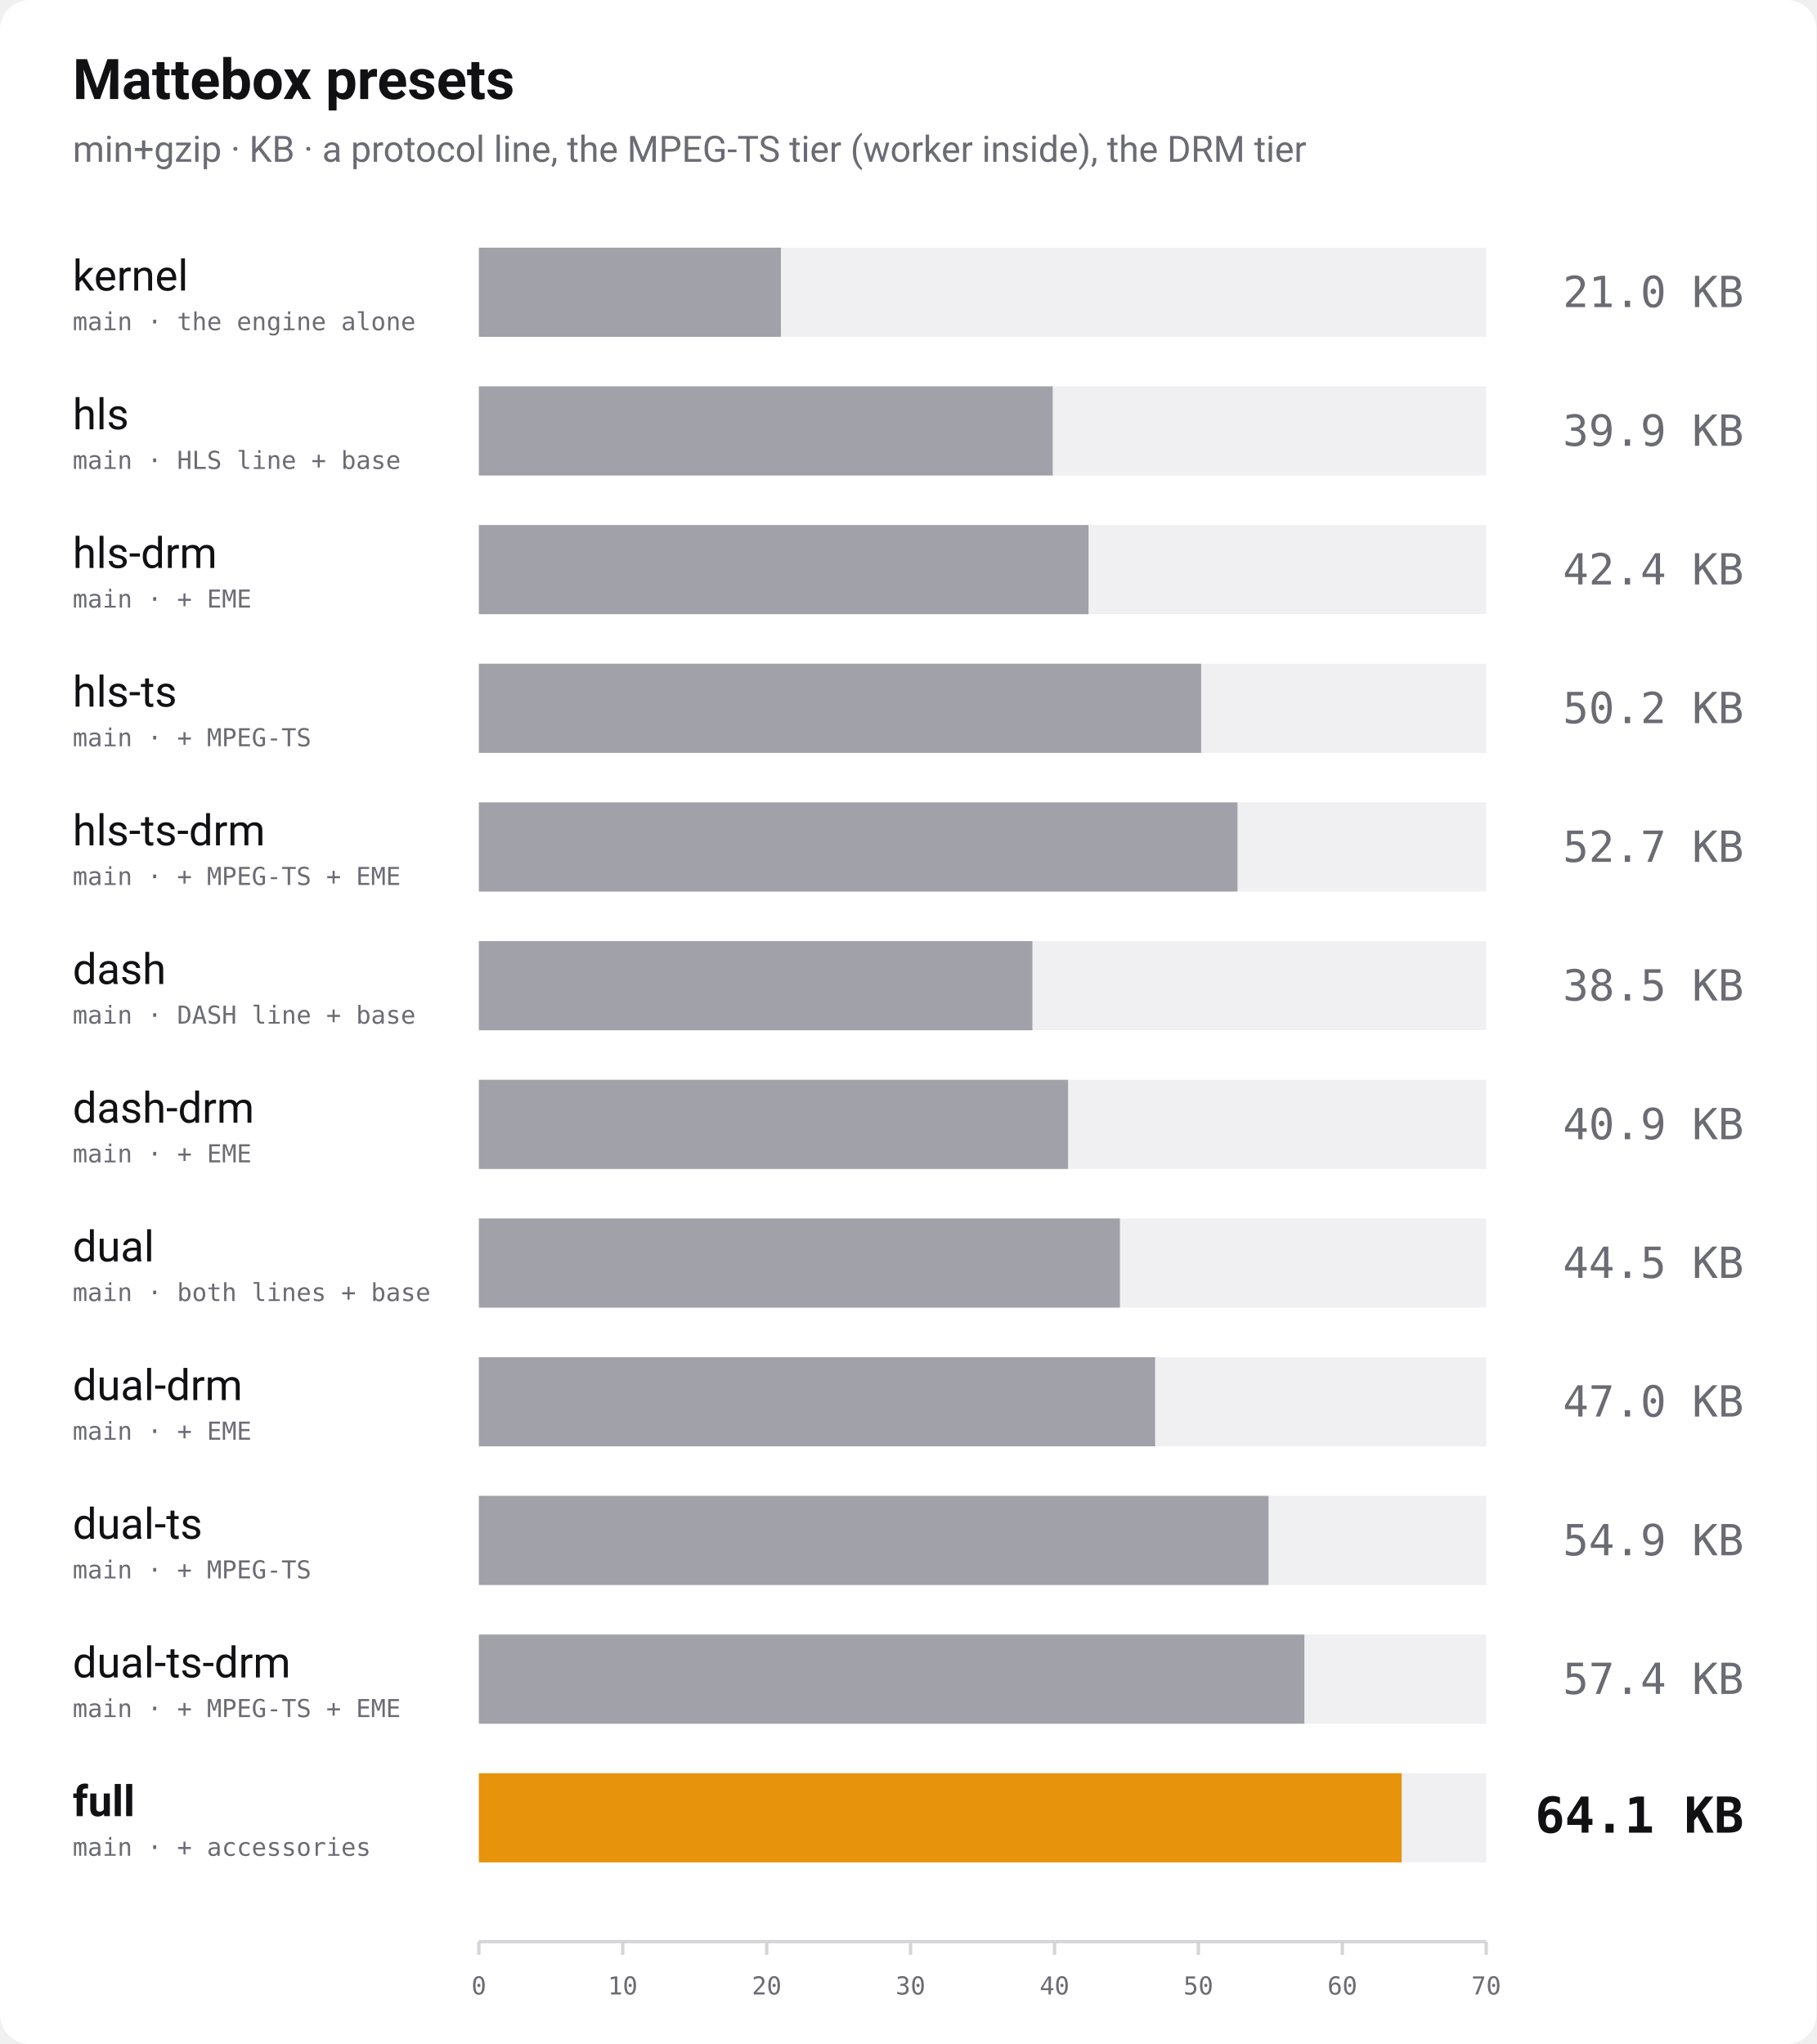
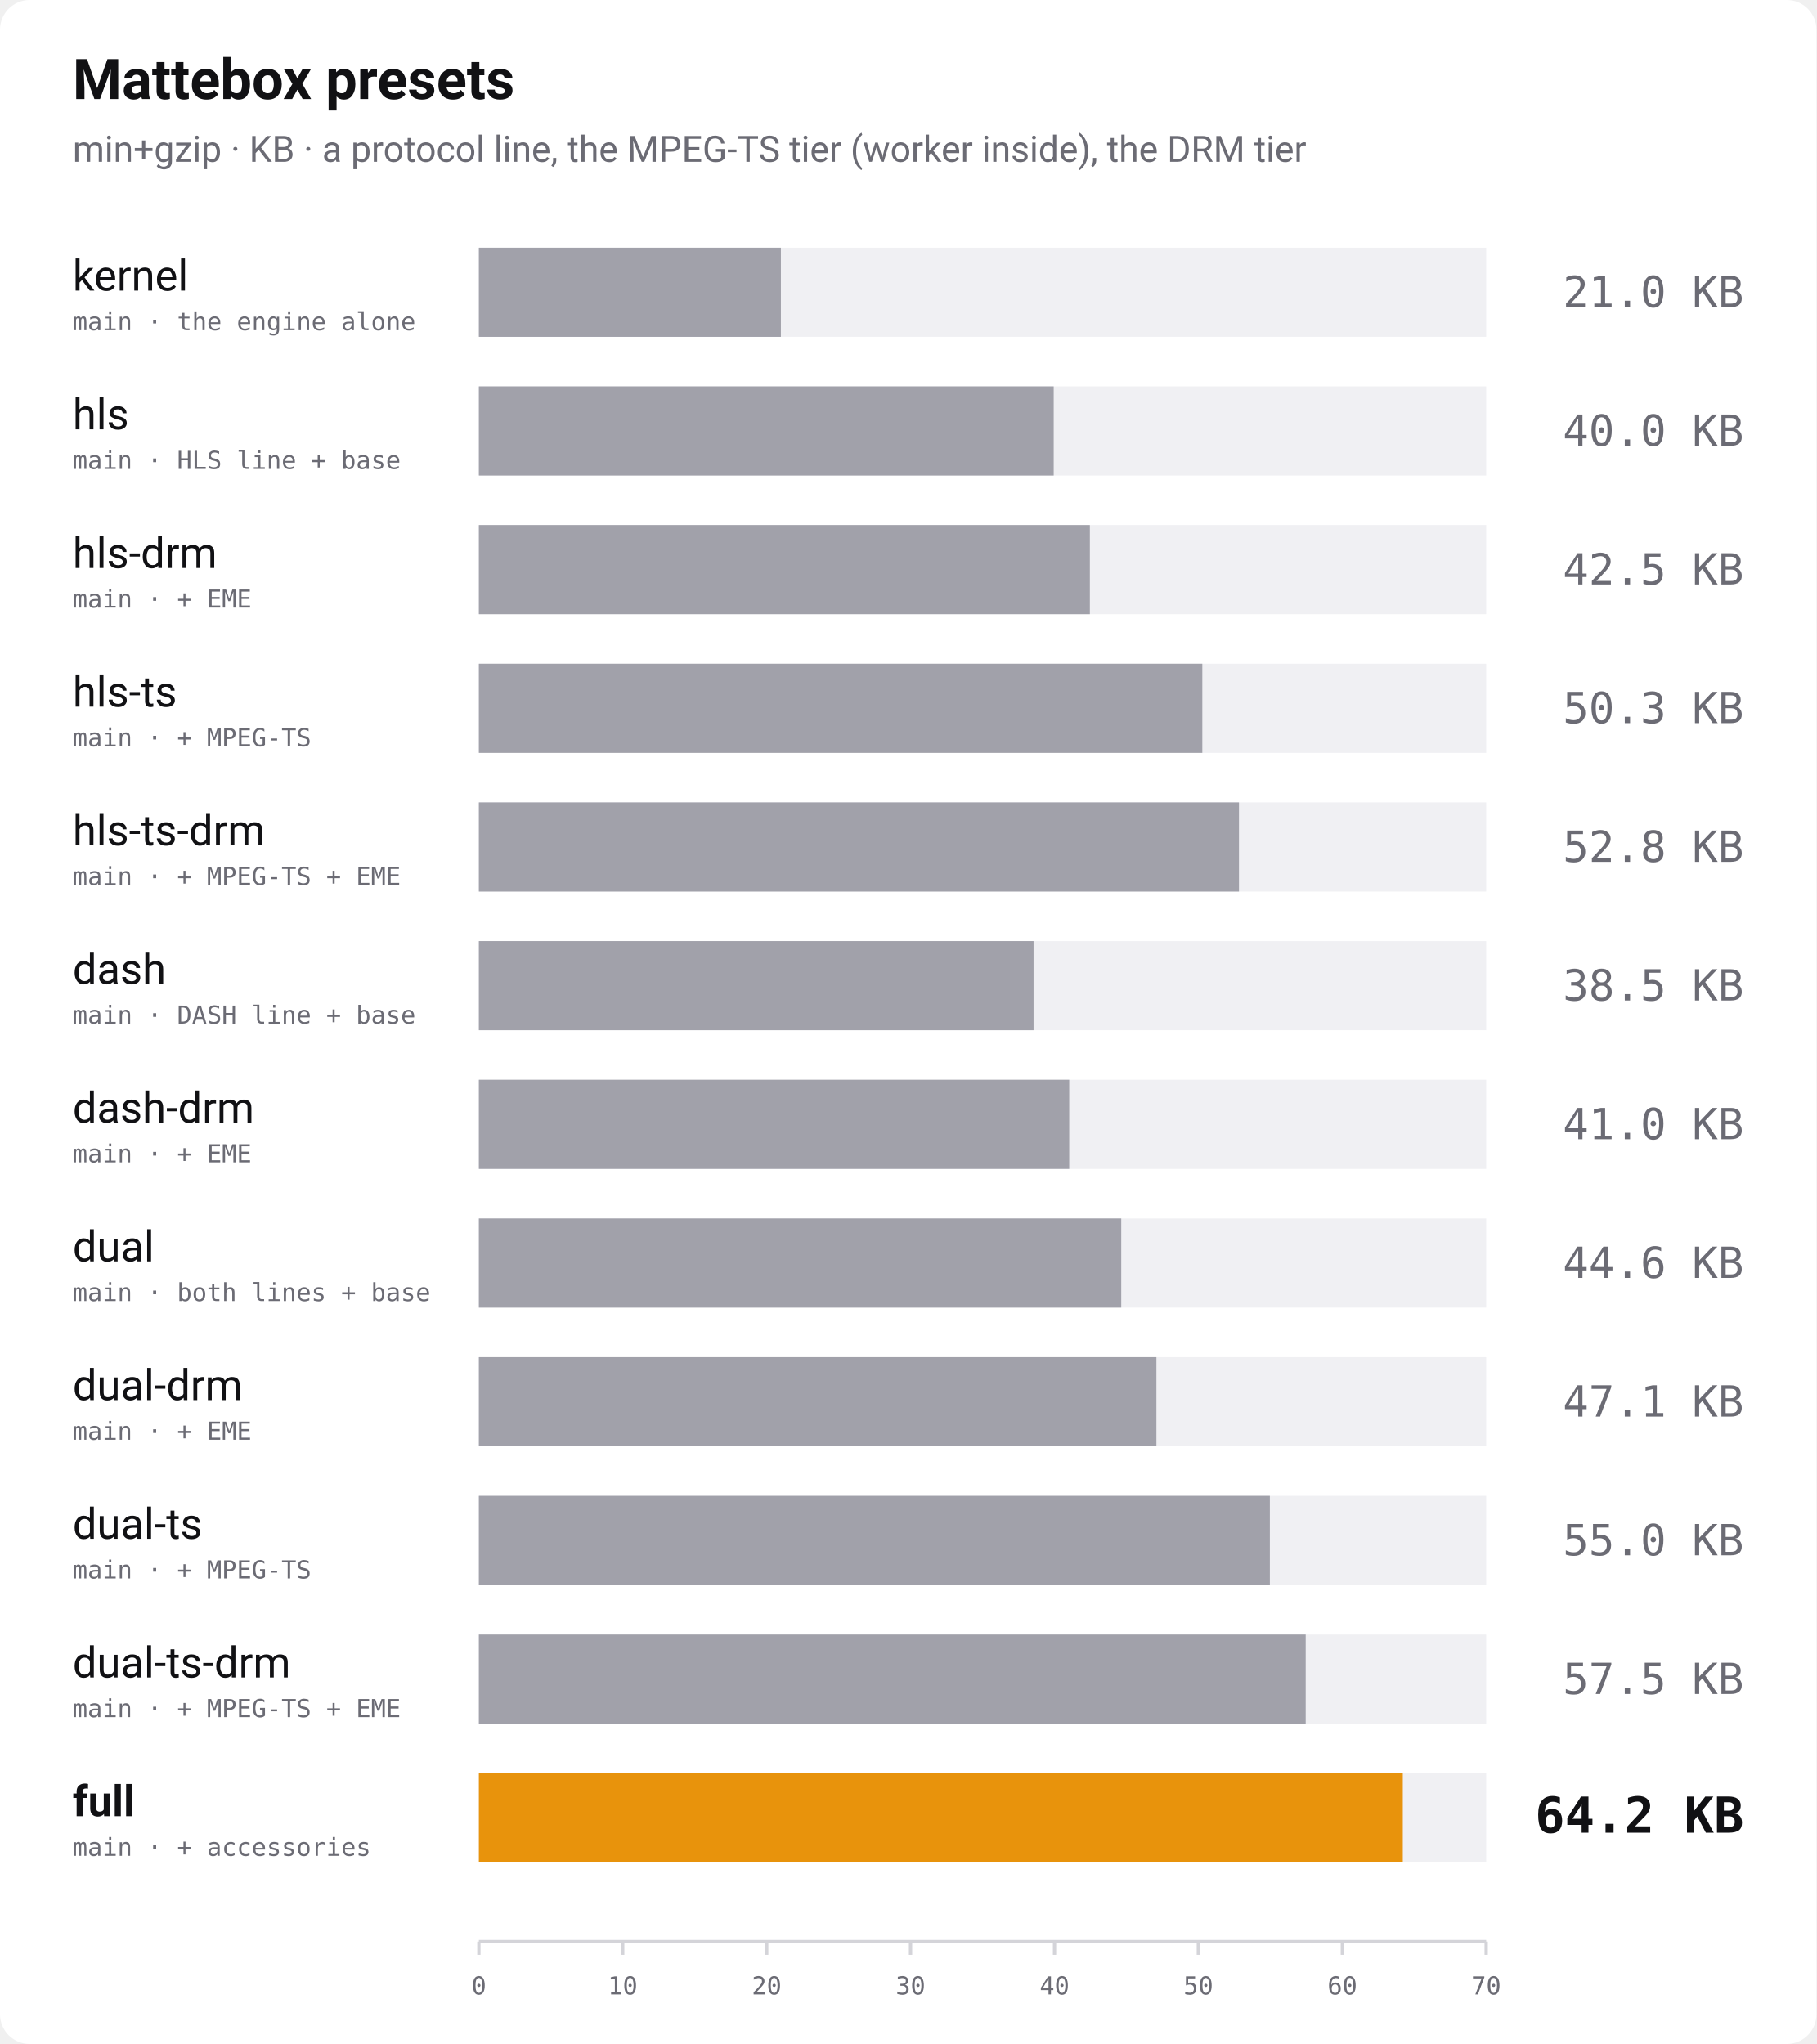
<svg xmlns="http://www.w3.org/2000/svg" width="1100" height="1238" viewBox="0 0 1100 1238" role="img" aria-label="Bundle size of every Mattebox preset, min+gzip">
  <rect width="1100" height="1238" rx="18" fill="#ffffff" />
  <text x="44" y="60" font-family="-apple-system, 'Segoe UI', Roboto, Helvetica, Arial, sans-serif" font-size="34" font-weight="700" fill="#111114">Mattebox presets</text>
  <text x="44" y="98" font-family="-apple-system, 'Segoe UI', Roboto, Helvetica, Arial, sans-serif" font-size="22" fill="#6b6b74">min+gzip · KB · a protocol line, the MPEG-TS tier (worker inside), the DRM tier</text>
  <text x="44" y="176" font-family="-apple-system, 'Segoe UI', Roboto, Helvetica, Arial, sans-serif" font-size="26" font-weight="400" fill="#111114">kernel</text>
  <text x="44" y="200" font-family="ui-monospace, 'SF Mono', Menlo, Consolas, monospace" font-size="15" fill="#6b6b74">main · the engine alone</text>
  <rect x="290" y="150" width="610" height="54" fill="#f0f0f3" />
  <rect x="290" y="150" width="182.9" height="54" fill="#a1a1aa" />
  <text x="1056" y="186" text-anchor="end" font-family="ui-monospace, 'SF Mono', Menlo, Consolas, monospace" font-size="26" font-weight="400" fill="#6b6b74">21.0 KB</text>
  <text x="44" y="260" font-family="-apple-system, 'Segoe UI', Roboto, Helvetica, Arial, sans-serif" font-size="26" font-weight="400" fill="#111114">hls</text>
  <text x="44" y="284" font-family="ui-monospace, 'SF Mono', Menlo, Consolas, monospace" font-size="15" fill="#6b6b74">main · HLS line + base</text>
  <rect x="290" y="234" width="610" height="54" fill="#f0f0f3" />
-   <rect x="290" y="234" width="347.5" height="54" fill="#a1a1aa" />
-   <text x="1056" y="270" text-anchor="end" font-family="ui-monospace, 'SF Mono', Menlo, Consolas, monospace" font-size="26" font-weight="400" fill="#6b6b74">39.9 KB</text>
+   <rect x="290" y="234" width="348.1" height="54" fill="#a1a1aa" />
+   <text x="1056" y="270" text-anchor="end" font-family="ui-monospace, 'SF Mono', Menlo, Consolas, monospace" font-size="26" font-weight="400" fill="#6b6b74">40.0 KB</text>
  <text x="44" y="344" font-family="-apple-system, 'Segoe UI', Roboto, Helvetica, Arial, sans-serif" font-size="26" font-weight="400" fill="#111114">hls-drm</text>
  <text x="44" y="368" font-family="ui-monospace, 'SF Mono', Menlo, Consolas, monospace" font-size="15" fill="#6b6b74">main · + EME</text>
  <rect x="290" y="318" width="610" height="54" fill="#f0f0f3" />
-   <rect x="290" y="318" width="369.2" height="54" fill="#a1a1aa" />
-   <text x="1056" y="354" text-anchor="end" font-family="ui-monospace, 'SF Mono', Menlo, Consolas, monospace" font-size="26" font-weight="400" fill="#6b6b74">42.4 KB</text>
+   <rect x="290" y="318" width="370.0" height="54" fill="#a1a1aa" />
+   <text x="1056" y="354" text-anchor="end" font-family="ui-monospace, 'SF Mono', Menlo, Consolas, monospace" font-size="26" font-weight="400" fill="#6b6b74">42.5 KB</text>
  <text x="44" y="428" font-family="-apple-system, 'Segoe UI', Roboto, Helvetica, Arial, sans-serif" font-size="26" font-weight="400" fill="#111114">hls-ts</text>
  <text x="44" y="452" font-family="ui-monospace, 'SF Mono', Menlo, Consolas, monospace" font-size="15" fill="#6b6b74">main · + MPEG-TS</text>
  <rect x="290" y="402" width="610" height="54" fill="#f0f0f3" />
-   <rect x="290" y="402" width="437.4" height="54" fill="#a1a1aa" />
-   <text x="1056" y="438" text-anchor="end" font-family="ui-monospace, 'SF Mono', Menlo, Consolas, monospace" font-size="26" font-weight="400" fill="#6b6b74">50.2 KB</text>
+   <rect x="290" y="402" width="438.1" height="54" fill="#a1a1aa" />
+   <text x="1056" y="438" text-anchor="end" font-family="ui-monospace, 'SF Mono', Menlo, Consolas, monospace" font-size="26" font-weight="400" fill="#6b6b74">50.3 KB</text>
  <text x="44" y="512" font-family="-apple-system, 'Segoe UI', Roboto, Helvetica, Arial, sans-serif" font-size="26" font-weight="400" fill="#111114">hls-ts-drm</text>
  <text x="44" y="536" font-family="ui-monospace, 'SF Mono', Menlo, Consolas, monospace" font-size="15" fill="#6b6b74">main · + MPEG-TS + EME</text>
  <rect x="290" y="486" width="610" height="54" fill="#f0f0f3" />
-   <rect x="290" y="486" width="459.4" height="54" fill="#a1a1aa" />
-   <text x="1056" y="522" text-anchor="end" font-family="ui-monospace, 'SF Mono', Menlo, Consolas, monospace" font-size="26" font-weight="400" fill="#6b6b74">52.7 KB</text>
+   <rect x="290" y="486" width="460.3" height="54" fill="#a1a1aa" />
+   <text x="1056" y="522" text-anchor="end" font-family="ui-monospace, 'SF Mono', Menlo, Consolas, monospace" font-size="26" font-weight="400" fill="#6b6b74">52.8 KB</text>
  <text x="44" y="596" font-family="-apple-system, 'Segoe UI', Roboto, Helvetica, Arial, sans-serif" font-size="26" font-weight="400" fill="#111114">dash</text>
  <text x="44" y="620" font-family="ui-monospace, 'SF Mono', Menlo, Consolas, monospace" font-size="15" fill="#6b6b74">main · DASH line + base</text>
  <rect x="290" y="570" width="610" height="54" fill="#f0f0f3" />
-   <rect x="290" y="570" width="335.2" height="54" fill="#a1a1aa" />
+   <rect x="290" y="570" width="335.9" height="54" fill="#a1a1aa" />
  <text x="1056" y="606" text-anchor="end" font-family="ui-monospace, 'SF Mono', Menlo, Consolas, monospace" font-size="26" font-weight="400" fill="#6b6b74">38.5 KB</text>
  <text x="44" y="680" font-family="-apple-system, 'Segoe UI', Roboto, Helvetica, Arial, sans-serif" font-size="26" font-weight="400" fill="#111114">dash-drm</text>
  <text x="44" y="704" font-family="ui-monospace, 'SF Mono', Menlo, Consolas, monospace" font-size="15" fill="#6b6b74">main · + EME</text>
  <rect x="290" y="654" width="610" height="54" fill="#f0f0f3" />
-   <rect x="290" y="654" width="356.8" height="54" fill="#a1a1aa" />
-   <text x="1056" y="690" text-anchor="end" font-family="ui-monospace, 'SF Mono', Menlo, Consolas, monospace" font-size="26" font-weight="400" fill="#6b6b74">40.9 KB</text>
+   <rect x="290" y="654" width="357.5" height="54" fill="#a1a1aa" />
+   <text x="1056" y="690" text-anchor="end" font-family="ui-monospace, 'SF Mono', Menlo, Consolas, monospace" font-size="26" font-weight="400" fill="#6b6b74">41.0 KB</text>
  <text x="44" y="764" font-family="-apple-system, 'Segoe UI', Roboto, Helvetica, Arial, sans-serif" font-size="26" font-weight="400" fill="#111114">dual</text>
  <text x="44" y="788" font-family="ui-monospace, 'SF Mono', Menlo, Consolas, monospace" font-size="15" fill="#6b6b74">main · both lines + base</text>
  <rect x="290" y="738" width="610" height="54" fill="#f0f0f3" />
-   <rect x="290" y="738" width="388.2" height="54" fill="#a1a1aa" />
-   <text x="1056" y="774" text-anchor="end" font-family="ui-monospace, 'SF Mono', Menlo, Consolas, monospace" font-size="26" font-weight="400" fill="#6b6b74">44.5 KB</text>
+   <rect x="290" y="738" width="389.0" height="54" fill="#a1a1aa" />
+   <text x="1056" y="774" text-anchor="end" font-family="ui-monospace, 'SF Mono', Menlo, Consolas, monospace" font-size="26" font-weight="400" fill="#6b6b74">44.6 KB</text>
  <text x="44" y="848" font-family="-apple-system, 'Segoe UI', Roboto, Helvetica, Arial, sans-serif" font-size="26" font-weight="400" fill="#111114">dual-drm</text>
  <text x="44" y="872" font-family="ui-monospace, 'SF Mono', Menlo, Consolas, monospace" font-size="15" fill="#6b6b74">main · + EME</text>
  <rect x="290" y="822" width="610" height="54" fill="#f0f0f3" />
-   <rect x="290" y="822" width="409.5" height="54" fill="#a1a1aa" />
-   <text x="1056" y="858" text-anchor="end" font-family="ui-monospace, 'SF Mono', Menlo, Consolas, monospace" font-size="26" font-weight="400" fill="#6b6b74">47.0 KB</text>
+   <rect x="290" y="822" width="410.3" height="54" fill="#a1a1aa" />
+   <text x="1056" y="858" text-anchor="end" font-family="ui-monospace, 'SF Mono', Menlo, Consolas, monospace" font-size="26" font-weight="400" fill="#6b6b74">47.1 KB</text>
  <text x="44" y="932" font-family="-apple-system, 'Segoe UI', Roboto, Helvetica, Arial, sans-serif" font-size="26" font-weight="400" fill="#111114">dual-ts</text>
  <text x="44" y="956" font-family="ui-monospace, 'SF Mono', Menlo, Consolas, monospace" font-size="15" fill="#6b6b74">main · + MPEG-TS</text>
  <rect x="290" y="906" width="610" height="54" fill="#f0f0f3" />
-   <rect x="290" y="906" width="478.2" height="54" fill="#a1a1aa" />
-   <text x="1056" y="942" text-anchor="end" font-family="ui-monospace, 'SF Mono', Menlo, Consolas, monospace" font-size="26" font-weight="400" fill="#6b6b74">54.9 KB</text>
+   <rect x="290" y="906" width="479.0" height="54" fill="#a1a1aa" />
+   <text x="1056" y="942" text-anchor="end" font-family="ui-monospace, 'SF Mono', Menlo, Consolas, monospace" font-size="26" font-weight="400" fill="#6b6b74">55.0 KB</text>
  <text x="44" y="1016" font-family="-apple-system, 'Segoe UI', Roboto, Helvetica, Arial, sans-serif" font-size="26" font-weight="400" fill="#111114">dual-ts-drm</text>
  <text x="44" y="1040" font-family="ui-monospace, 'SF Mono', Menlo, Consolas, monospace" font-size="15" fill="#6b6b74">main · + MPEG-TS + EME</text>
  <rect x="290" y="990" width="610" height="54" fill="#f0f0f3" />
-   <rect x="290" y="990" width="499.9" height="54" fill="#a1a1aa" />
-   <text x="1056" y="1026" text-anchor="end" font-family="ui-monospace, 'SF Mono', Menlo, Consolas, monospace" font-size="26" font-weight="400" fill="#6b6b74">57.4 KB</text>
+   <rect x="290" y="990" width="500.7" height="54" fill="#a1a1aa" />
+   <text x="1056" y="1026" text-anchor="end" font-family="ui-monospace, 'SF Mono', Menlo, Consolas, monospace" font-size="26" font-weight="400" fill="#6b6b74">57.5 KB</text>
  <text x="44" y="1100" font-family="-apple-system, 'Segoe UI', Roboto, Helvetica, Arial, sans-serif" font-size="26" font-weight="700" fill="#111114">full</text>
  <text x="44" y="1124" font-family="ui-monospace, 'SF Mono', Menlo, Consolas, monospace" font-size="15" fill="#6b6b74">main · + accessories</text>
  <rect x="290" y="1074" width="610" height="54" fill="#f0f0f3" />
-   <rect x="290" y="1074" width="558.8" height="54" fill="#e8930c" />
-   <text x="1056" y="1110" text-anchor="end" font-family="ui-monospace, 'SF Mono', Menlo, Consolas, monospace" font-size="30" font-weight="700" fill="#111114">64.1 KB</text>
+   <rect x="290" y="1074" width="559.5" height="54" fill="#e8930c" />
+   <text x="1056" y="1110" text-anchor="end" font-family="ui-monospace, 'SF Mono', Menlo, Consolas, monospace" font-size="30" font-weight="700" fill="#111114">64.2 KB</text>
  <line x1="290" y1="1176" x2="900" y2="1176" stroke="#d4d4d9" stroke-width="2" />
  <line x1="290.0" y1="1176" x2="290.0" y2="1184" stroke="#d4d4d9" stroke-width="2" />
  <text x="290.0" y="1208" text-anchor="middle" font-family="ui-monospace, 'SF Mono', Menlo, Consolas, monospace" font-size="15" fill="#6b6b74">0</text>
  <line x1="377.1" y1="1176" x2="377.1" y2="1184" stroke="#d4d4d9" stroke-width="2" />
  <text x="377.1" y="1208" text-anchor="middle" font-family="ui-monospace, 'SF Mono', Menlo, Consolas, monospace" font-size="15" fill="#6b6b74">10</text>
  <line x1="464.3" y1="1176" x2="464.3" y2="1184" stroke="#d4d4d9" stroke-width="2" />
  <text x="464.3" y="1208" text-anchor="middle" font-family="ui-monospace, 'SF Mono', Menlo, Consolas, monospace" font-size="15" fill="#6b6b74">20</text>
  <line x1="551.4" y1="1176" x2="551.4" y2="1184" stroke="#d4d4d9" stroke-width="2" />
  <text x="551.4" y="1208" text-anchor="middle" font-family="ui-monospace, 'SF Mono', Menlo, Consolas, monospace" font-size="15" fill="#6b6b74">30</text>
  <line x1="638.6" y1="1176" x2="638.6" y2="1184" stroke="#d4d4d9" stroke-width="2" />
  <text x="638.6" y="1208" text-anchor="middle" font-family="ui-monospace, 'SF Mono', Menlo, Consolas, monospace" font-size="15" fill="#6b6b74">40</text>
  <line x1="725.7" y1="1176" x2="725.7" y2="1184" stroke="#d4d4d9" stroke-width="2" />
  <text x="725.7" y="1208" text-anchor="middle" font-family="ui-monospace, 'SF Mono', Menlo, Consolas, monospace" font-size="15" fill="#6b6b74">50</text>
  <line x1="812.9" y1="1176" x2="812.9" y2="1184" stroke="#d4d4d9" stroke-width="2" />
  <text x="812.9" y="1208" text-anchor="middle" font-family="ui-monospace, 'SF Mono', Menlo, Consolas, monospace" font-size="15" fill="#6b6b74">60</text>
  <line x1="900.0" y1="1176" x2="900.0" y2="1184" stroke="#d4d4d9" stroke-width="2" />
  <text x="900.0" y="1208" text-anchor="middle" font-family="ui-monospace, 'SF Mono', Menlo, Consolas, monospace" font-size="15" fill="#6b6b74">70</text>
</svg>
